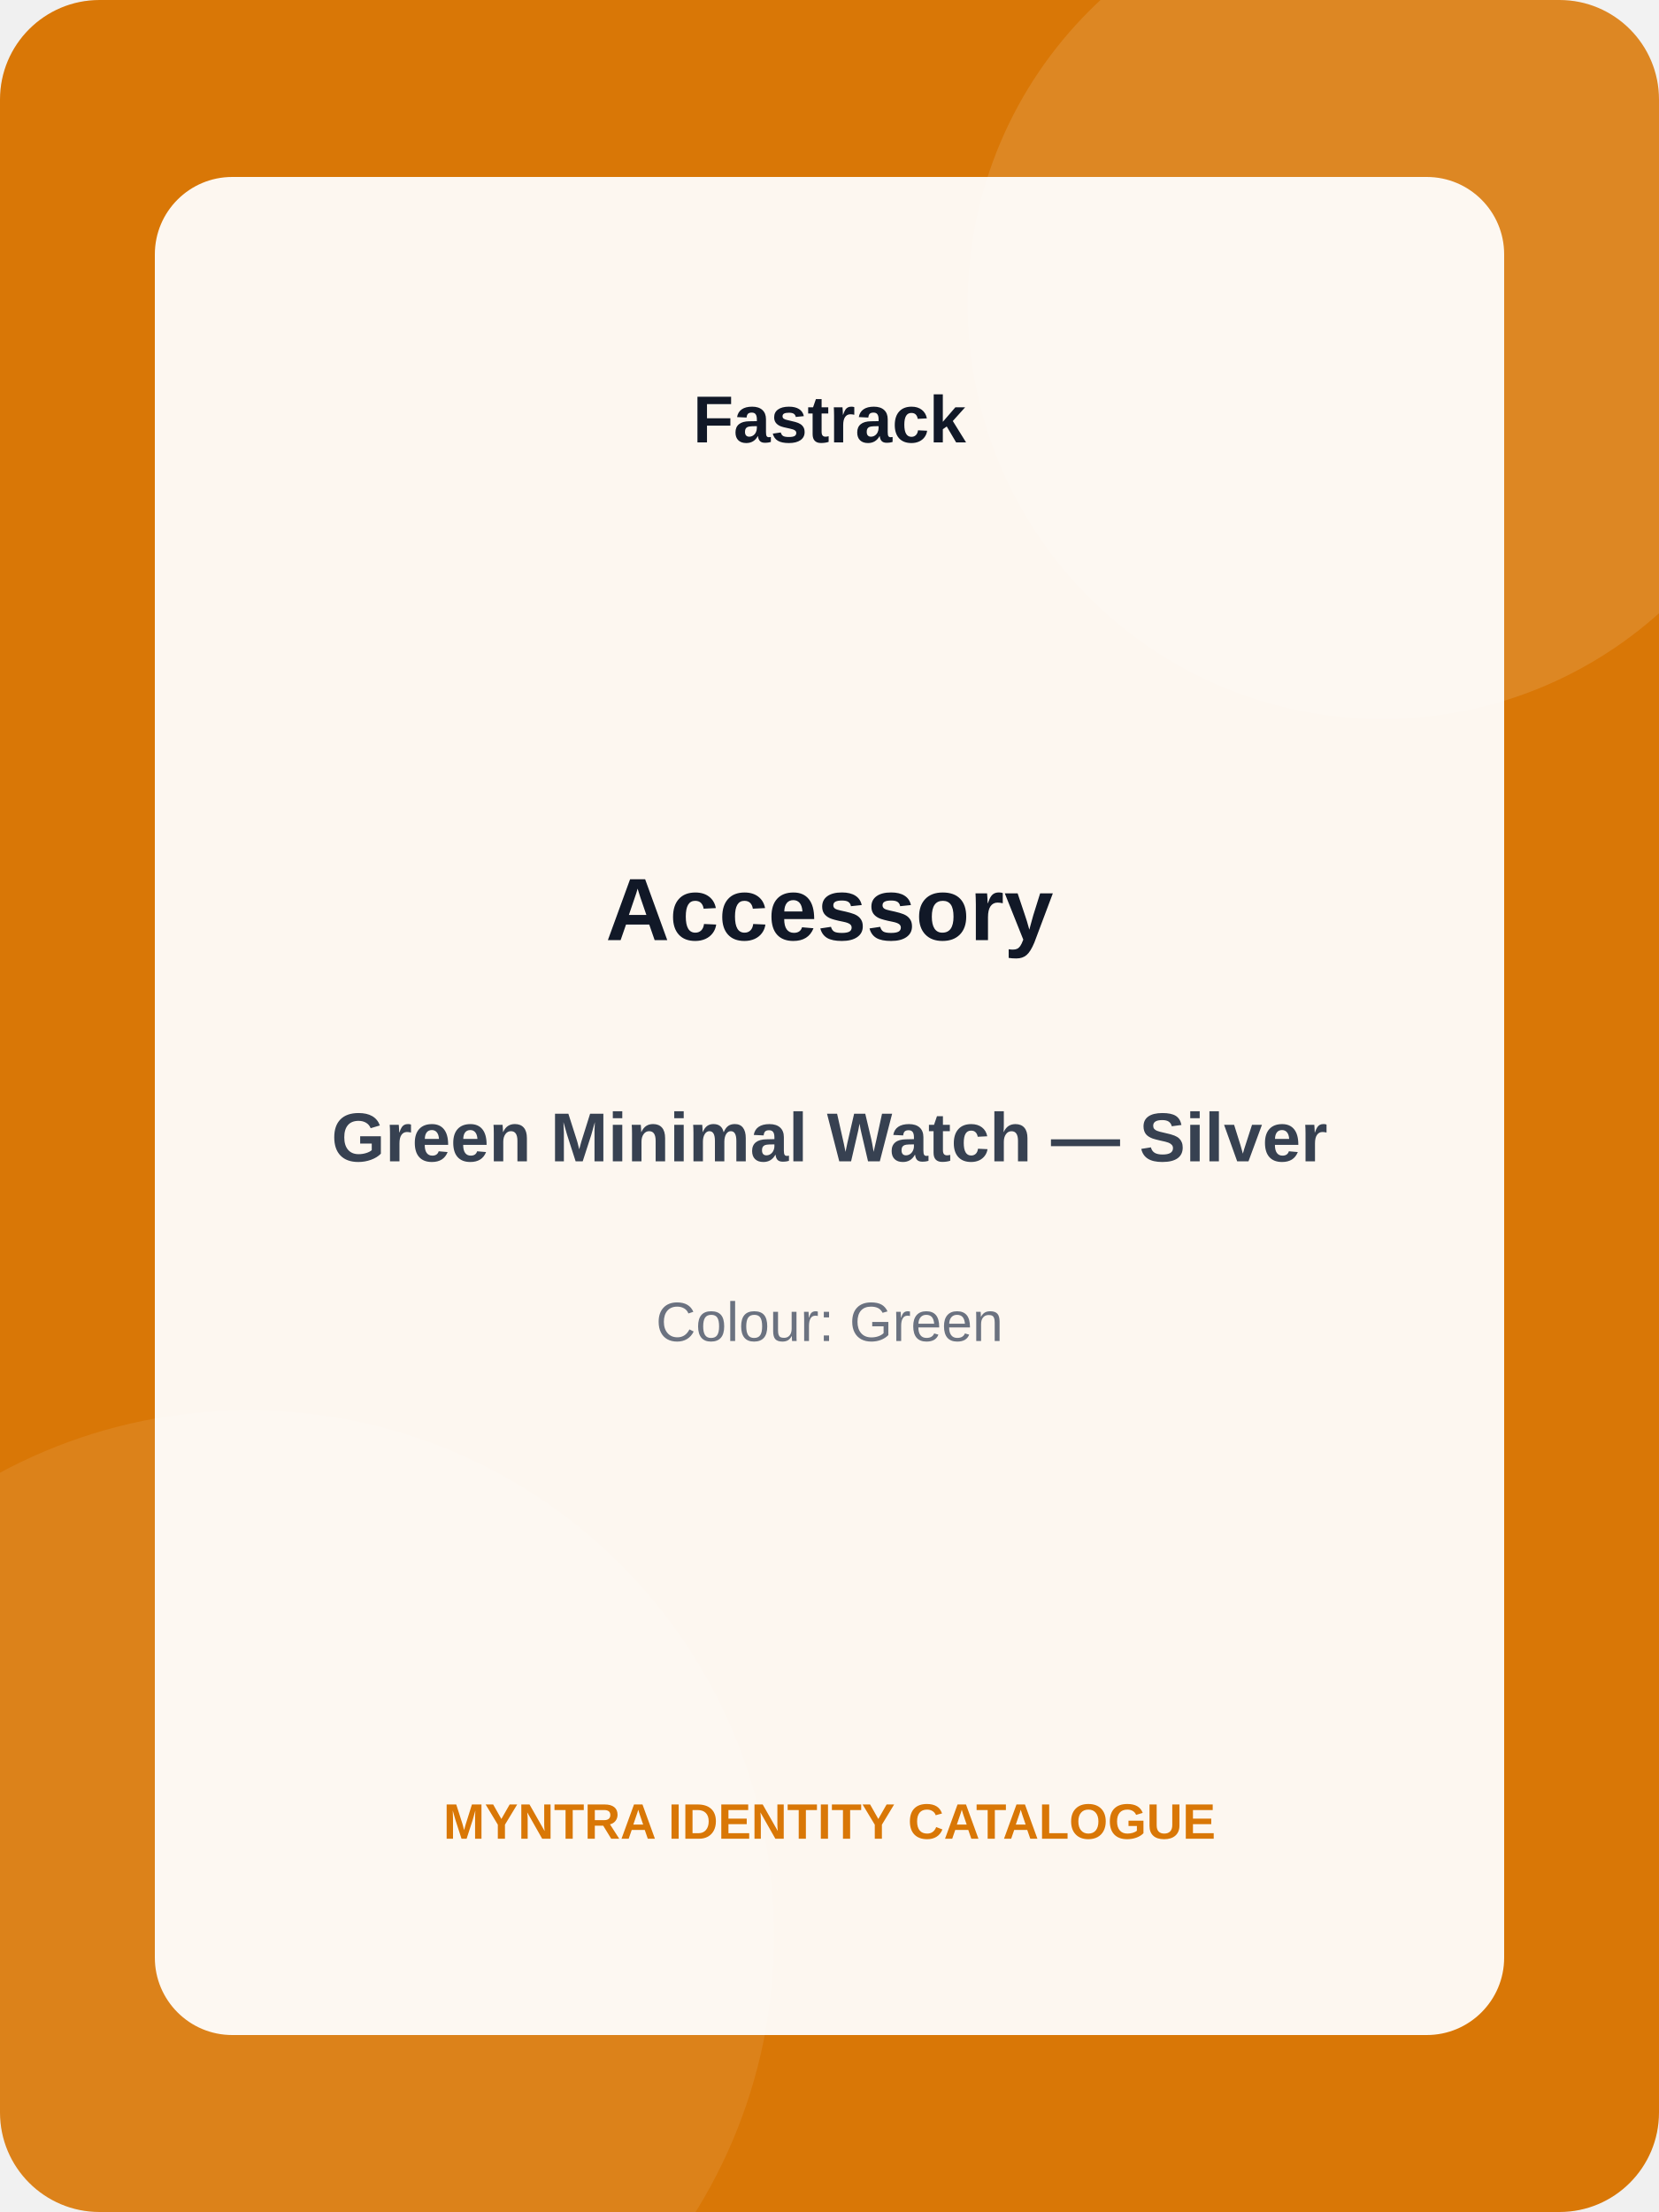
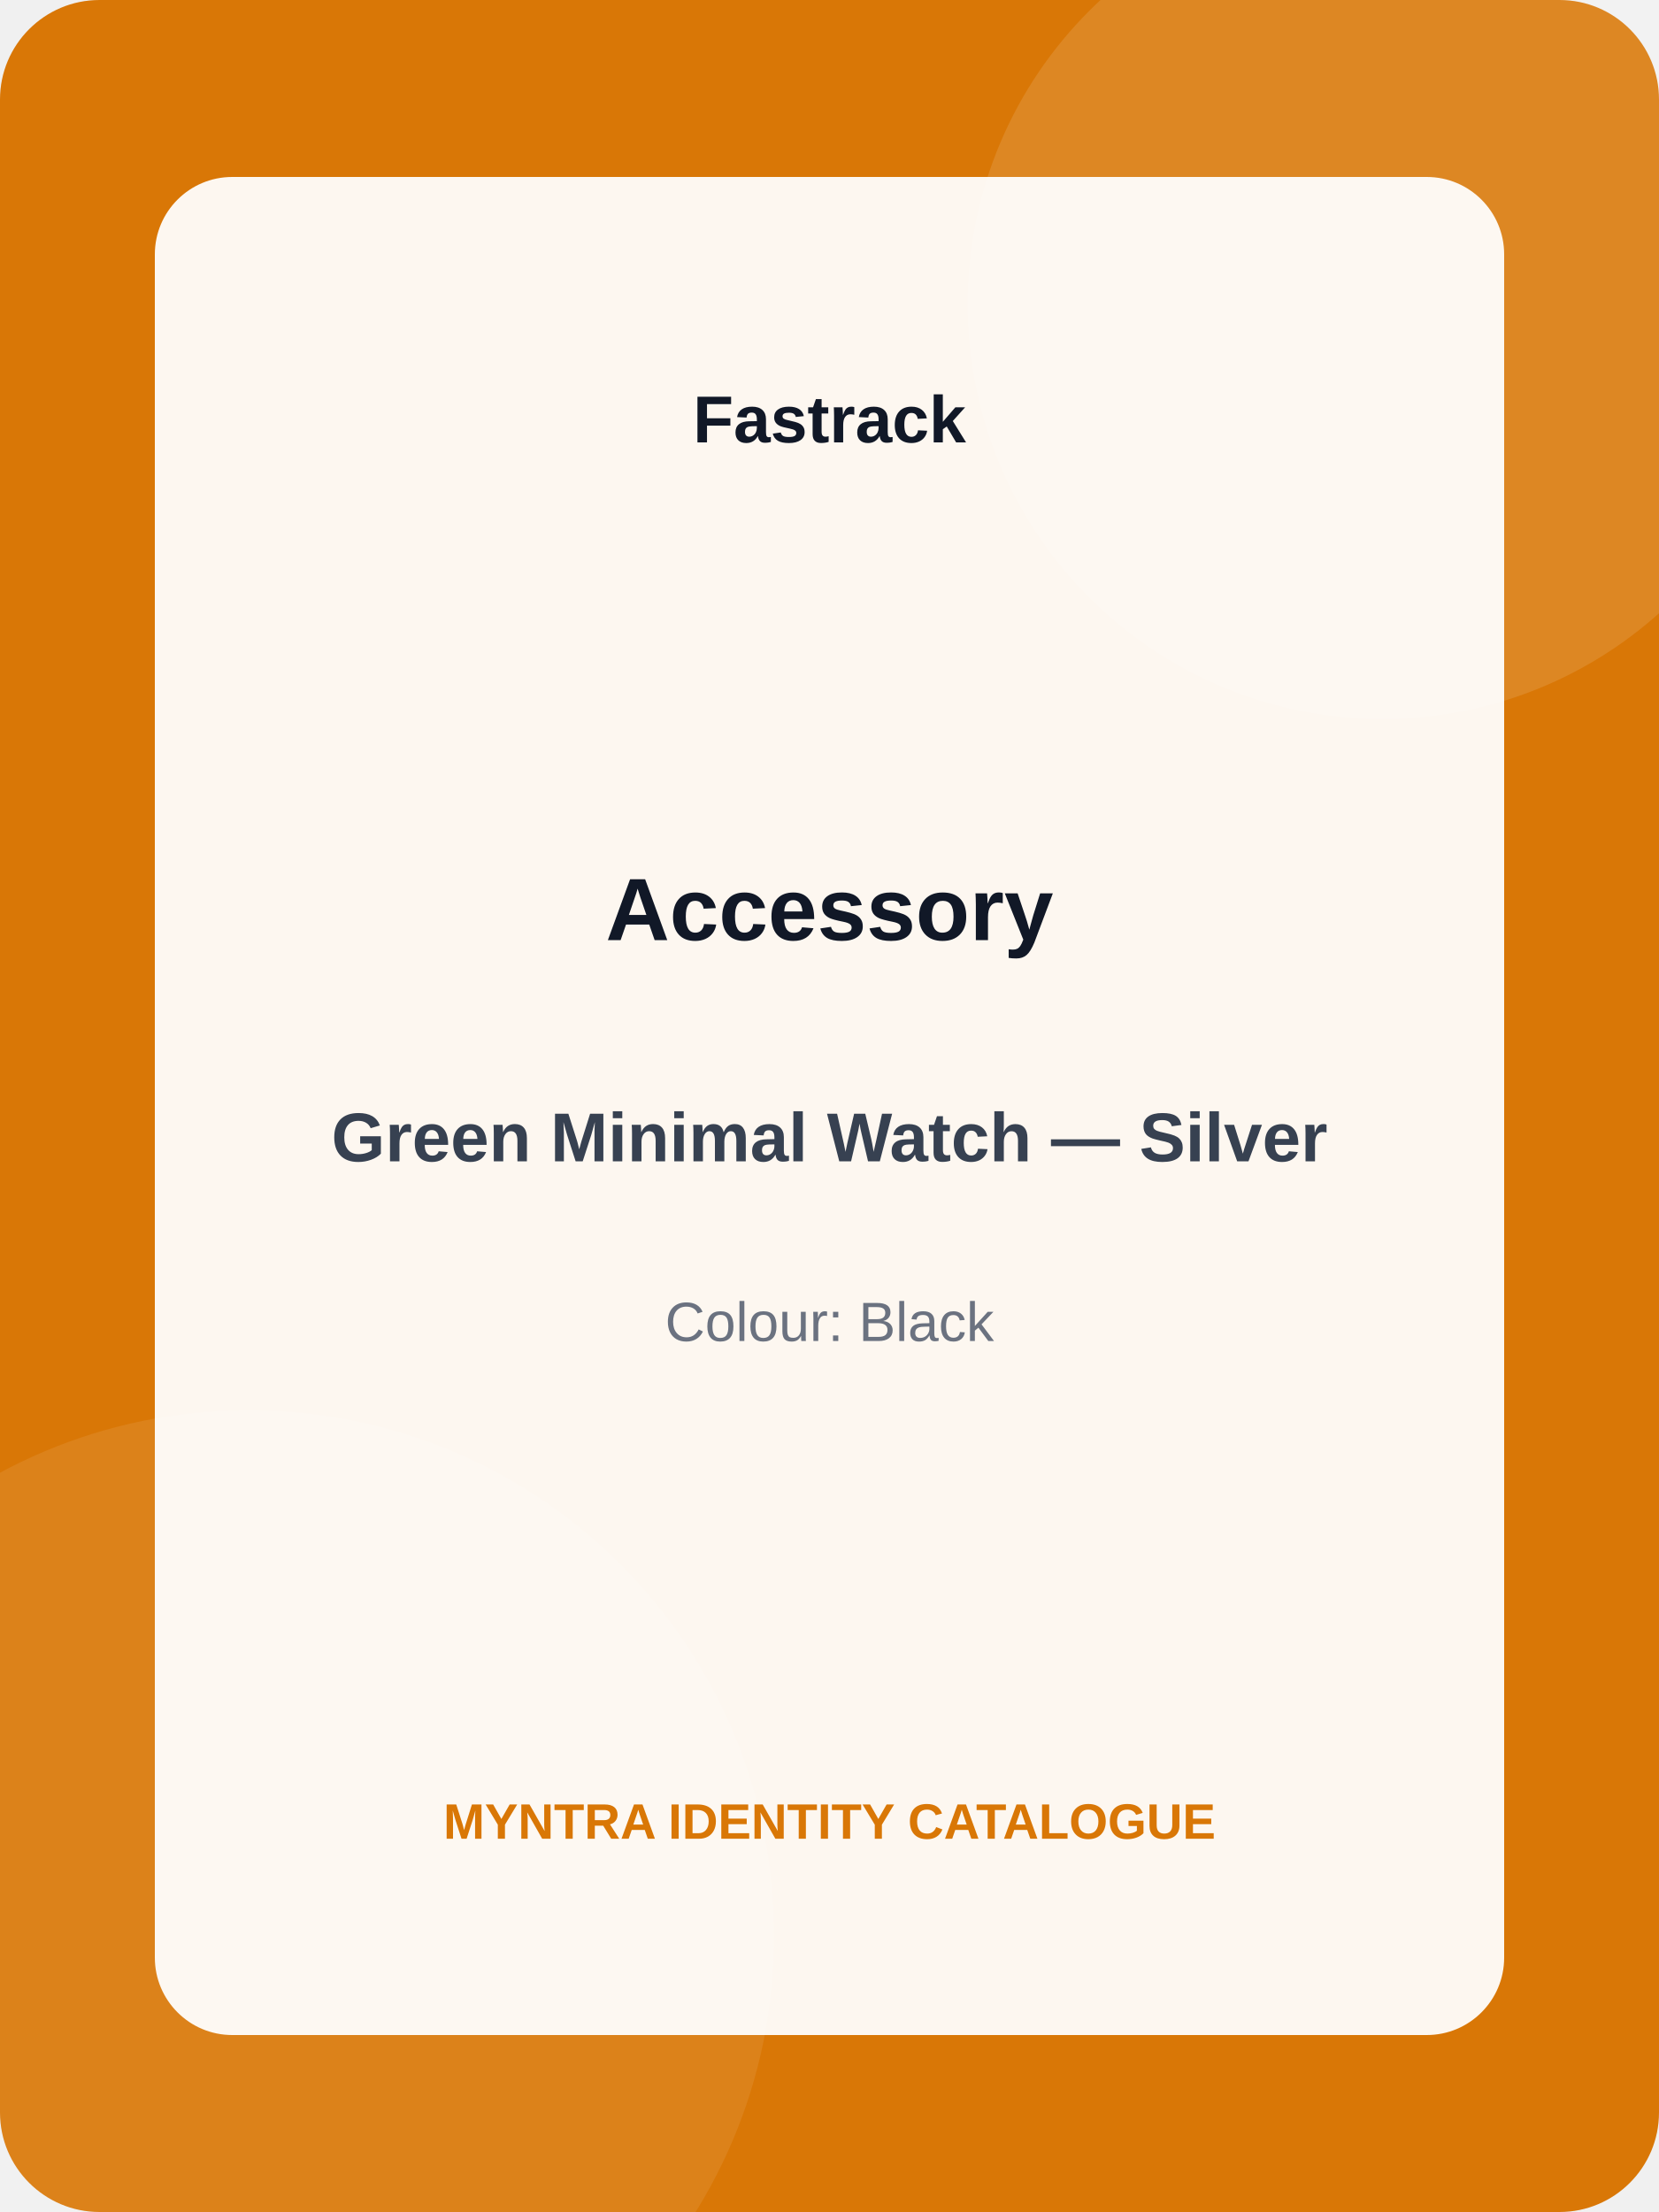
<svg xmlns="http://www.w3.org/2000/svg" width="600" height="800" viewBox="0 0 600 800" role="img" aria-labelledby="title description">
  <rect width="600" height="800" rx="36" fill="#d97706" />
  <circle cx="500" cy="110" r="150" fill="#ffffff" opacity="0.12" />
  <circle cx="90" cy="700" r="190" fill="#ffffff" opacity="0.08" />
  <rect x="56" y="64" width="488" height="672" rx="28" fill="#ffffff" opacity="0.94" />
  <text x="300" y="160" text-anchor="middle" font-family="Arial, sans-serif" font-size="24" font-weight="700" fill="#111827">
    Fastrack
  </text>
  <text x="300" y="340" text-anchor="middle" font-family="Arial, sans-serif" font-size="32" font-weight="700" fill="#111827">
    Accessory
  </text>
  <text x="300" y="420" text-anchor="middle" font-family="Arial, sans-serif" font-size="25" font-weight="600" fill="#374151">
    Green Minimal Watch — Silver
  </text>
  <text x="300" y="485" text-anchor="middle" font-family="Arial, sans-serif" font-size="20" fill="#6b7280">
-     Colour: Green
+     Colour: Black
  </text>
  <text x="300" y="665" text-anchor="middle" font-family="Arial, sans-serif" font-size="18" font-weight="700" fill="#d97706">
    MYNTRA IDENTITY CATALOGUE
  </text>
</svg>
